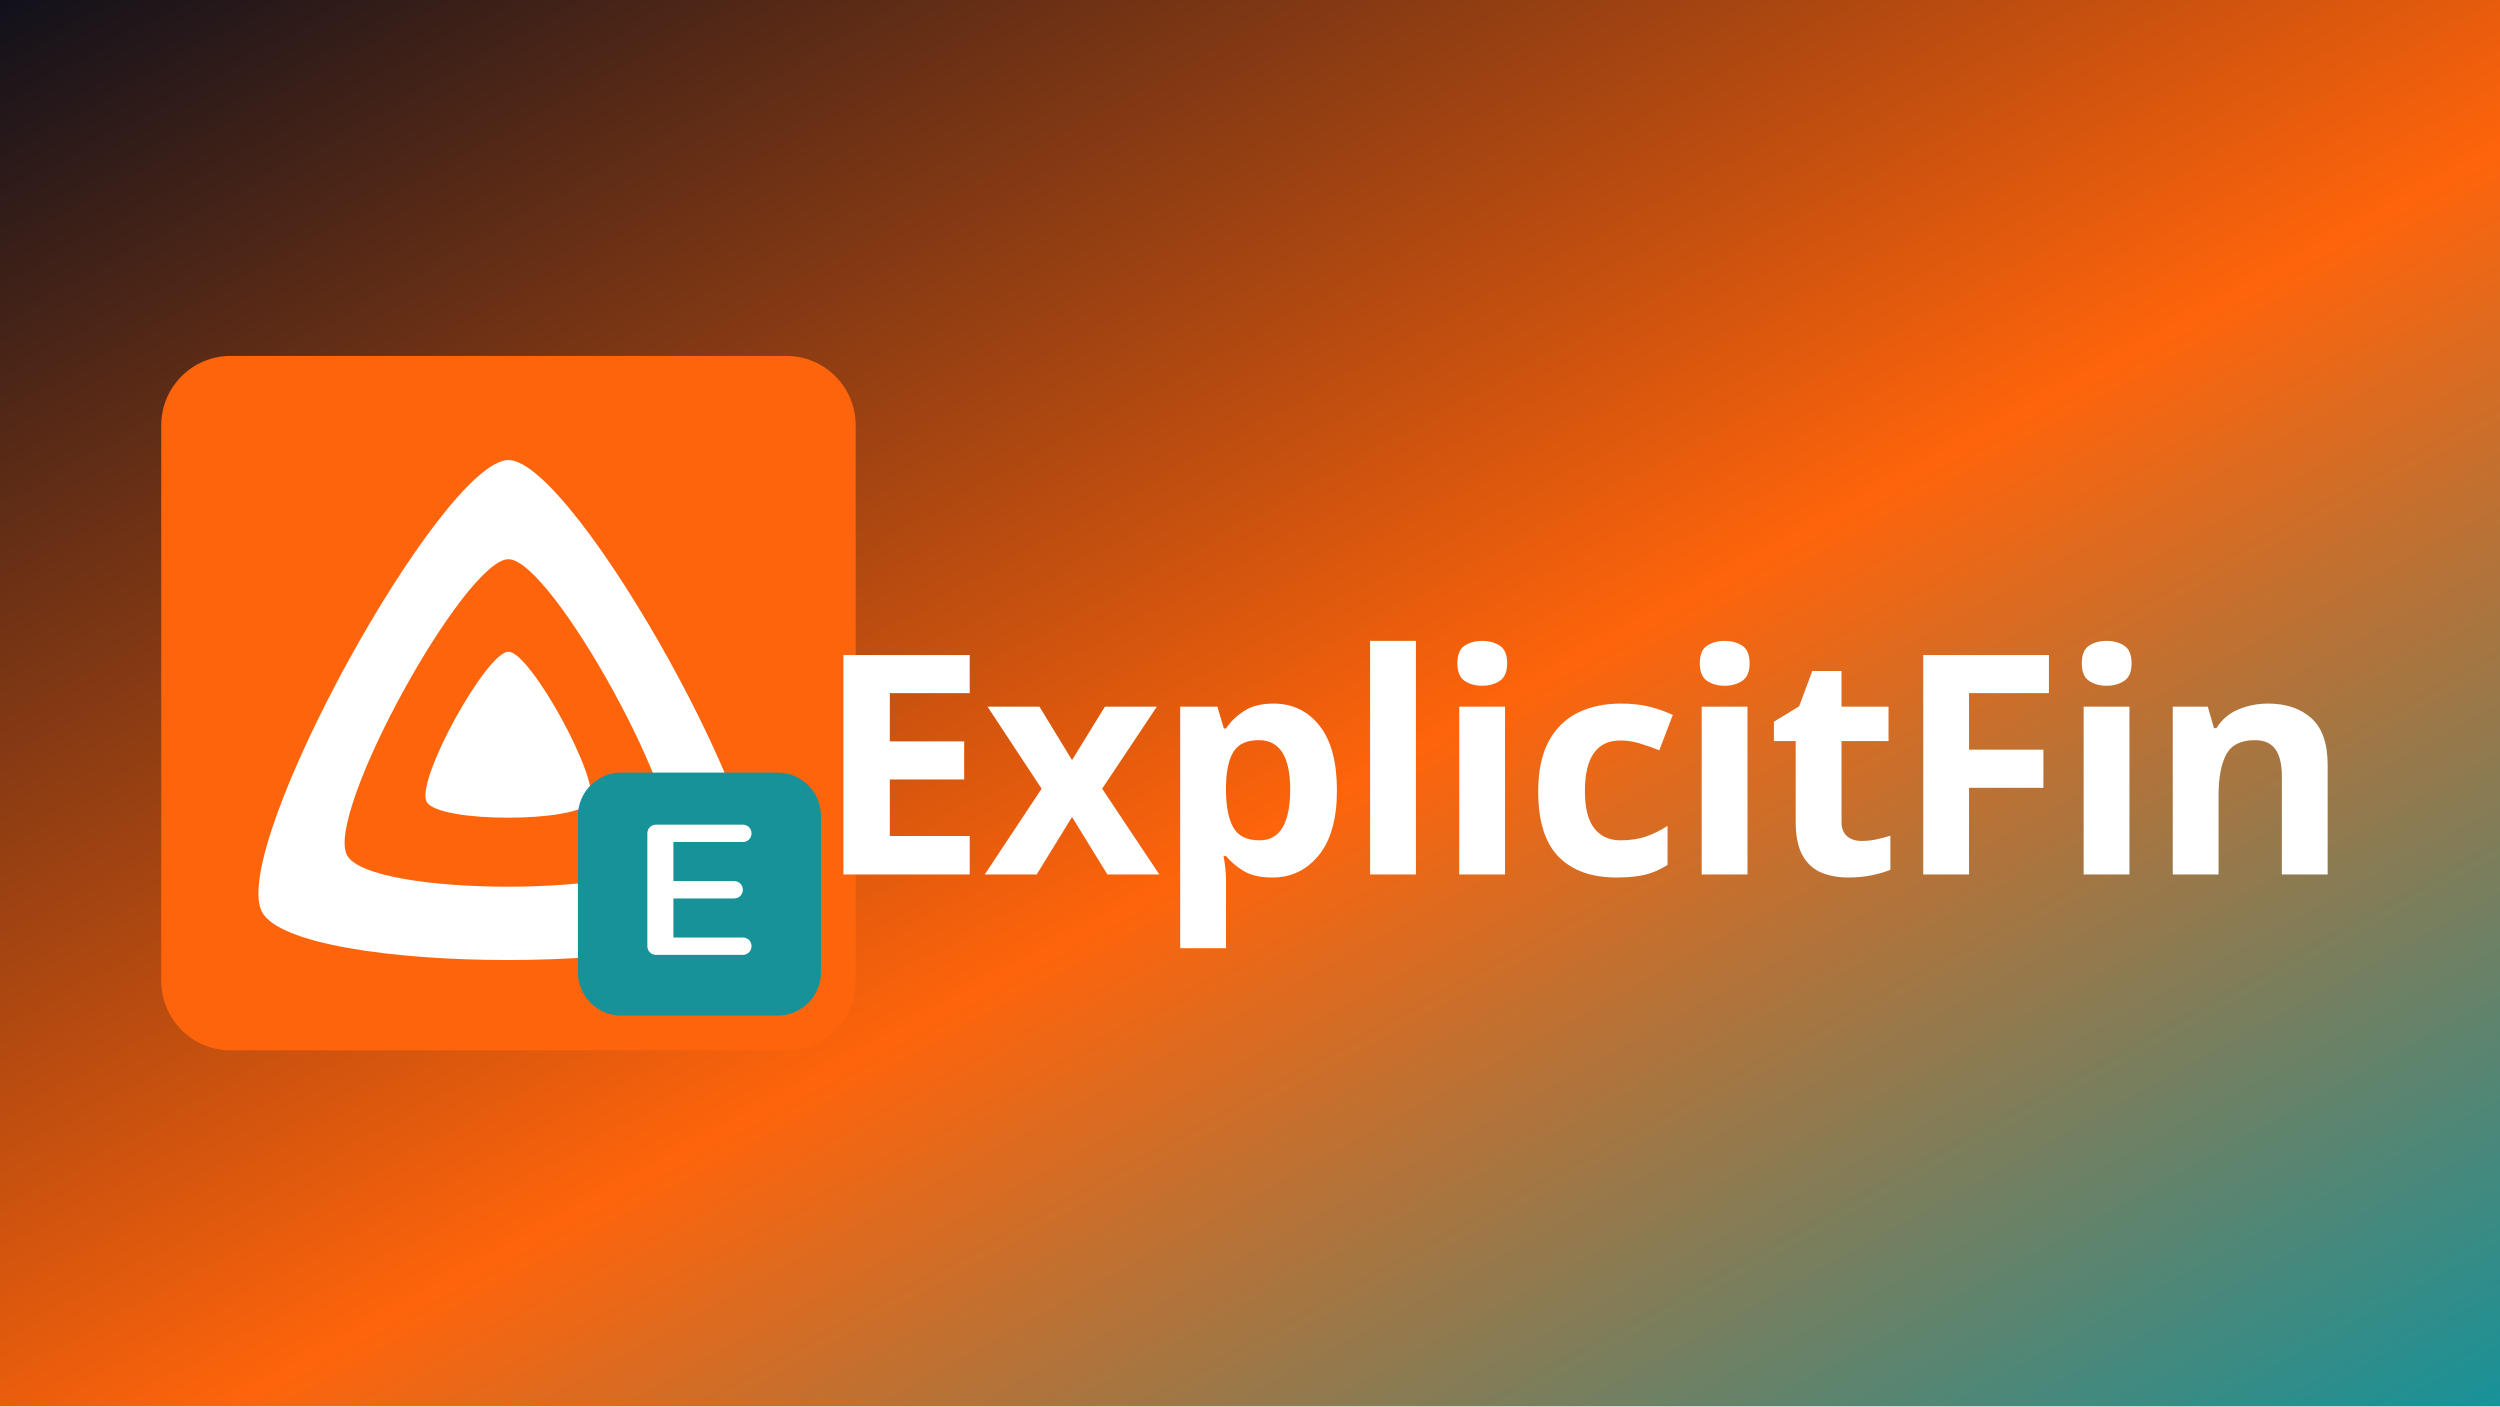
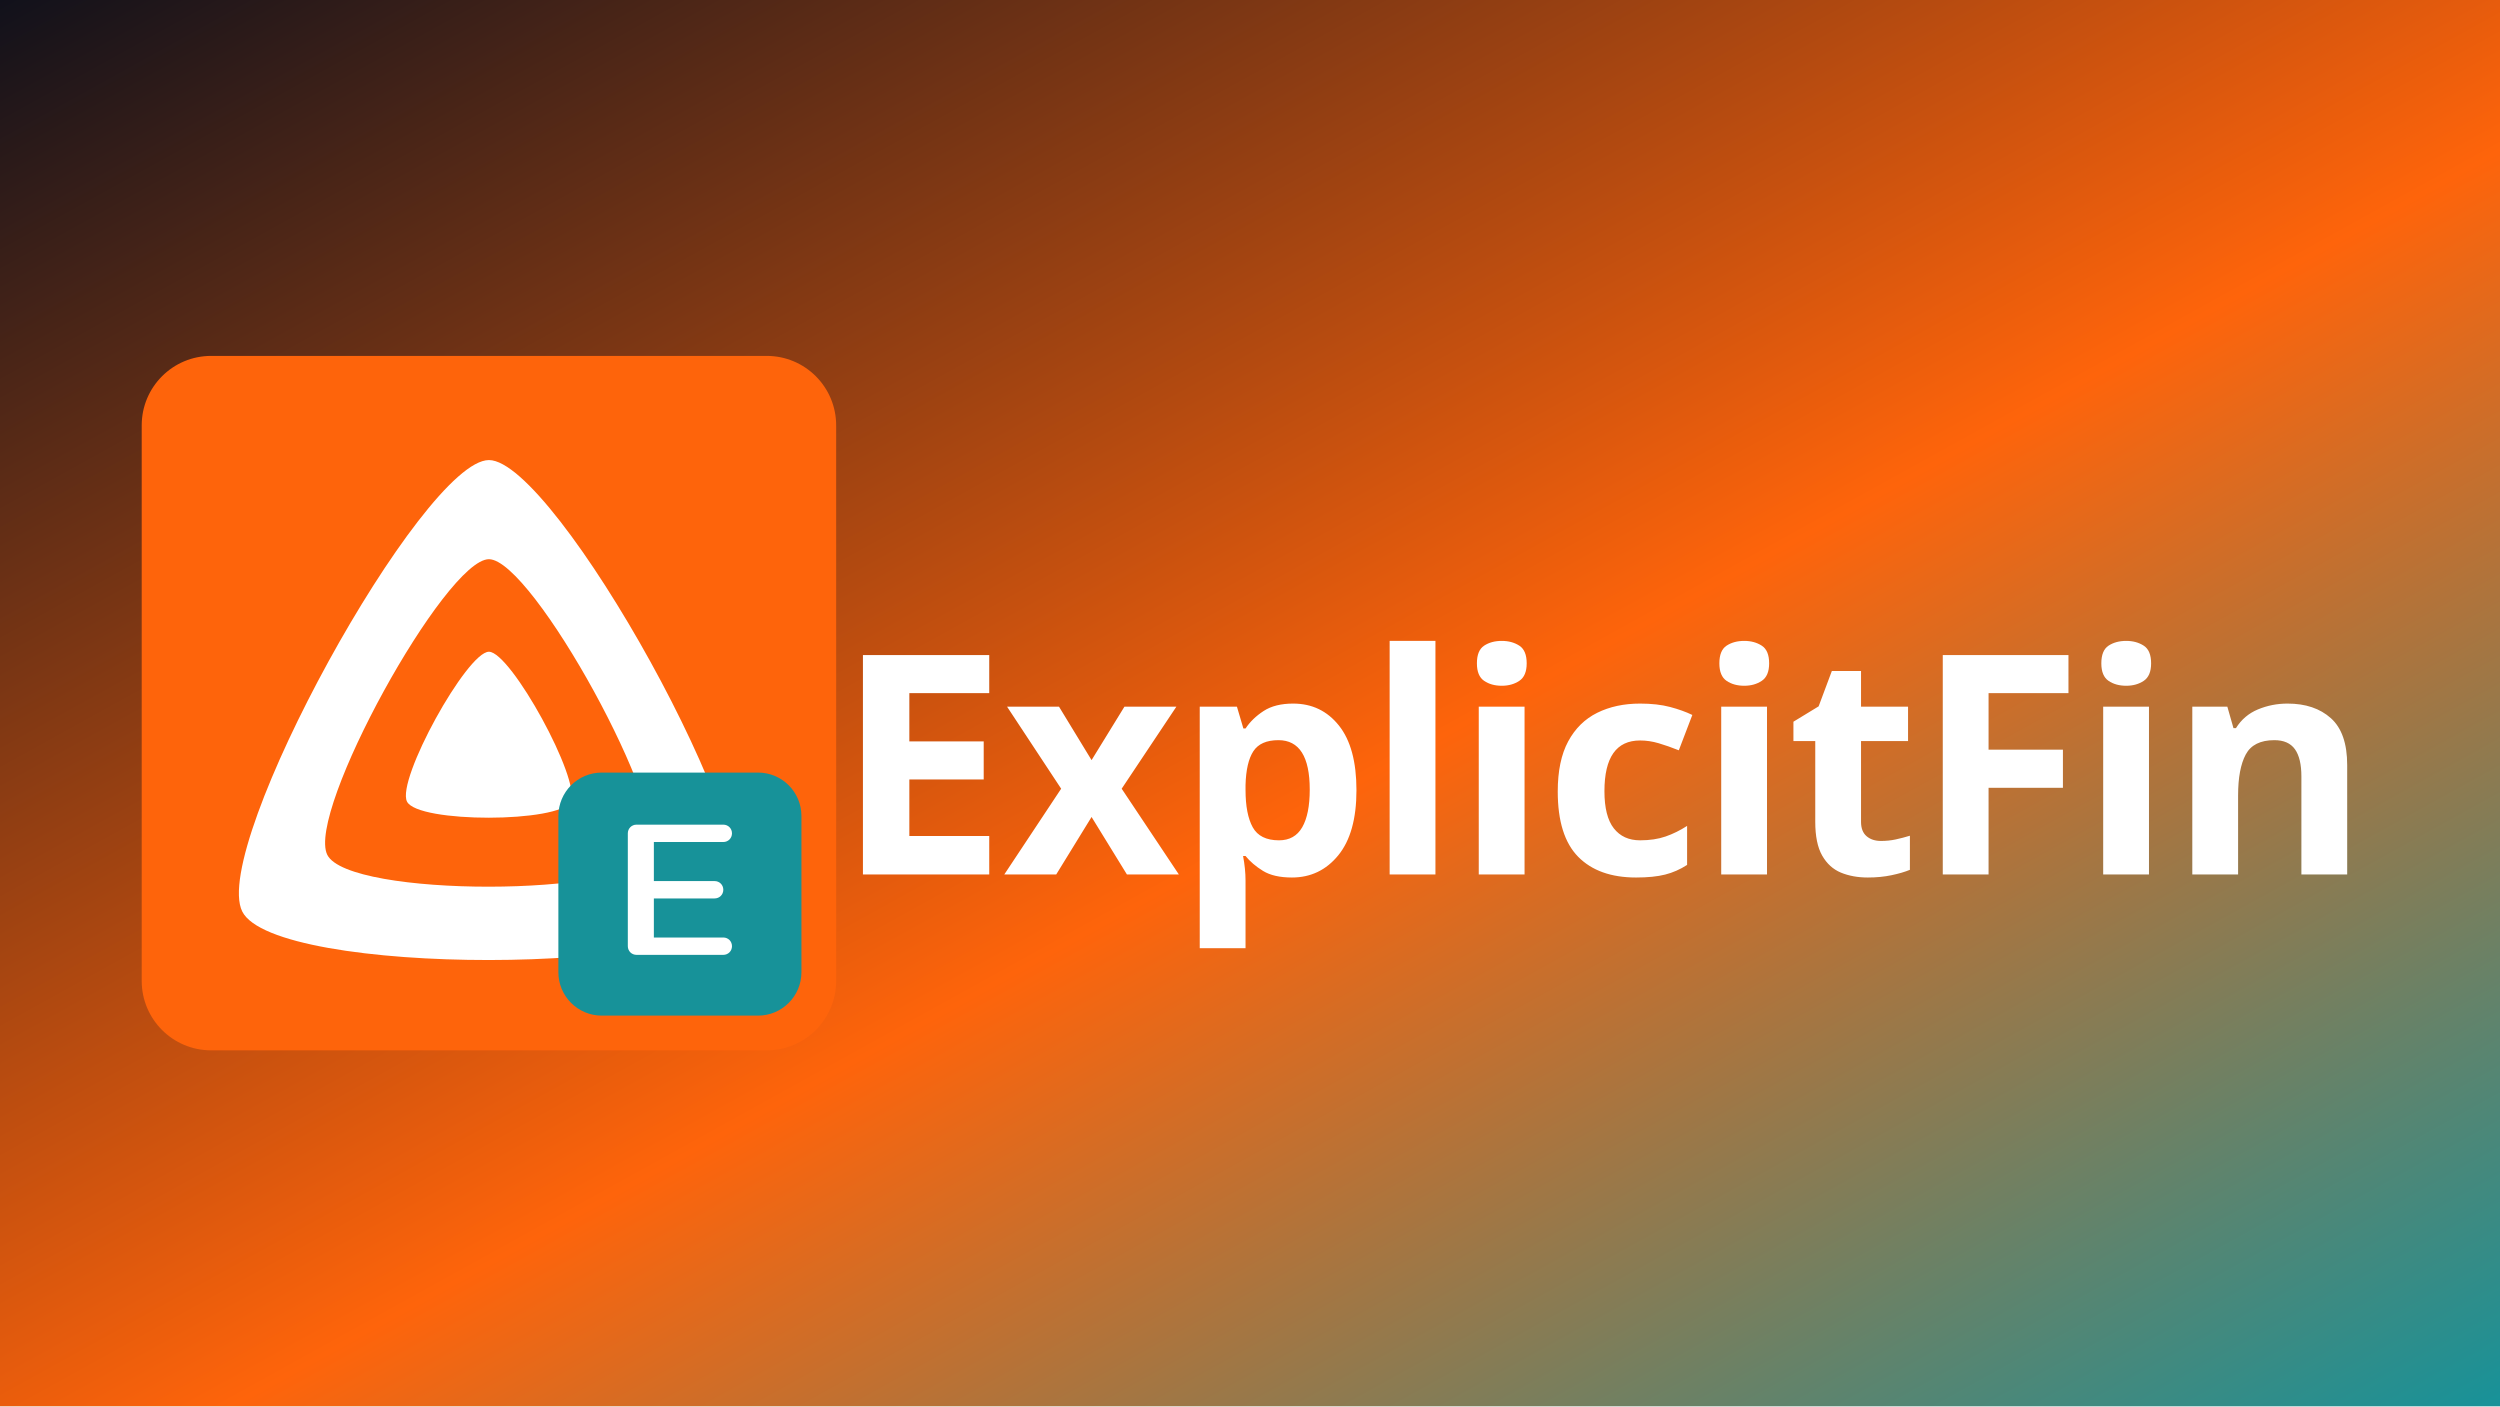
<svg xmlns="http://www.w3.org/2000/svg" width="1920" height="1080" viewBox="0 0 1920 1080">
  <defs>
    <linearGradient id="g" x1="0" y1="0" x2="1" y2="1">
      <stop offset="0%" stop-color="#11111b" />
      <stop offset="55%" stop-color="#fe640b" />
      <stop offset="100%" stop-color="#179299" />
    </linearGradient>
    <style type="text/css">
      .title {
        font-family: "Nunito", "Quicksand", "Comfortaa", "Arial Rounded MT Bold", ui-rounded, sans-serif;
        font-weight: 700;
        font-size: 236px;
        fill: #ffffff;
        letter-spacing: -0.015em;
      }
    </style>
  </defs>
  <rect width="1920" height="1080" fill="url(#g)" />
-   <g transform="translate(70.5, 220) scale(13.33333)">
+   <g transform="translate(55.5, 220) scale(13.33333)">
    <rect width="40" height="40" x="4" y="4" rx="4" fill="#fe640b" />
    <path fill="#ffffff" d="M 24 10 C 20.19 10 7.92 32.24 9.79 36 C 11.66 39.75 36.36 39.71 38.21 36 C 40.25 32.29 27.81 10 24 10 Z M 33.31 32.74 C 32.1 35.17 15.92 35.2 14.69 32.74 C 13.46 30.28 21.5 15.71 24 15.71 C 26.5 15.71 34.52 30.31 33.31 32.74 Z M 24 21.04 C 22.74 21.04 18.66 28.42 19.28 29.67 C 19.9 30.92 28.1 30.9 28.71 29.67 C 29.32 28.44 25.26 21.04 24 21.04 Z" />
    <rect width="14" height="14" x="28" y="28" rx="2.5" fill="#179299" />
    <path fill="#ffffff" d="M 32 31.5 C 32 31.22 32.22 31 32.5 31 H 37.5 C 37.78 31 38 31.22 38 31.5 C 38 31.78 37.78 32 37.5 32 H 33.5 V 34.25 H 37 C 37.28 34.25 37.5 34.47 37.5 34.75 C 37.5 35.03 37.28 35.25 37 35.25 H 33.5 V 37.5 H 37.5 C 37.78 37.5 38 37.72 38 38 C 38 38.28 37.78 38.5 37.5 38.5 H 32.5 C 32.22 38.5 32 38.28 32 38 Z" />
  </g>
-   <text class="title" x="626.5" y="580" dominant-baseline="central">ExplicitFin</text>
+   <text class="title" x="641.5" y="580" dominant-baseline="central">ExplicitFin</text>
</svg>
